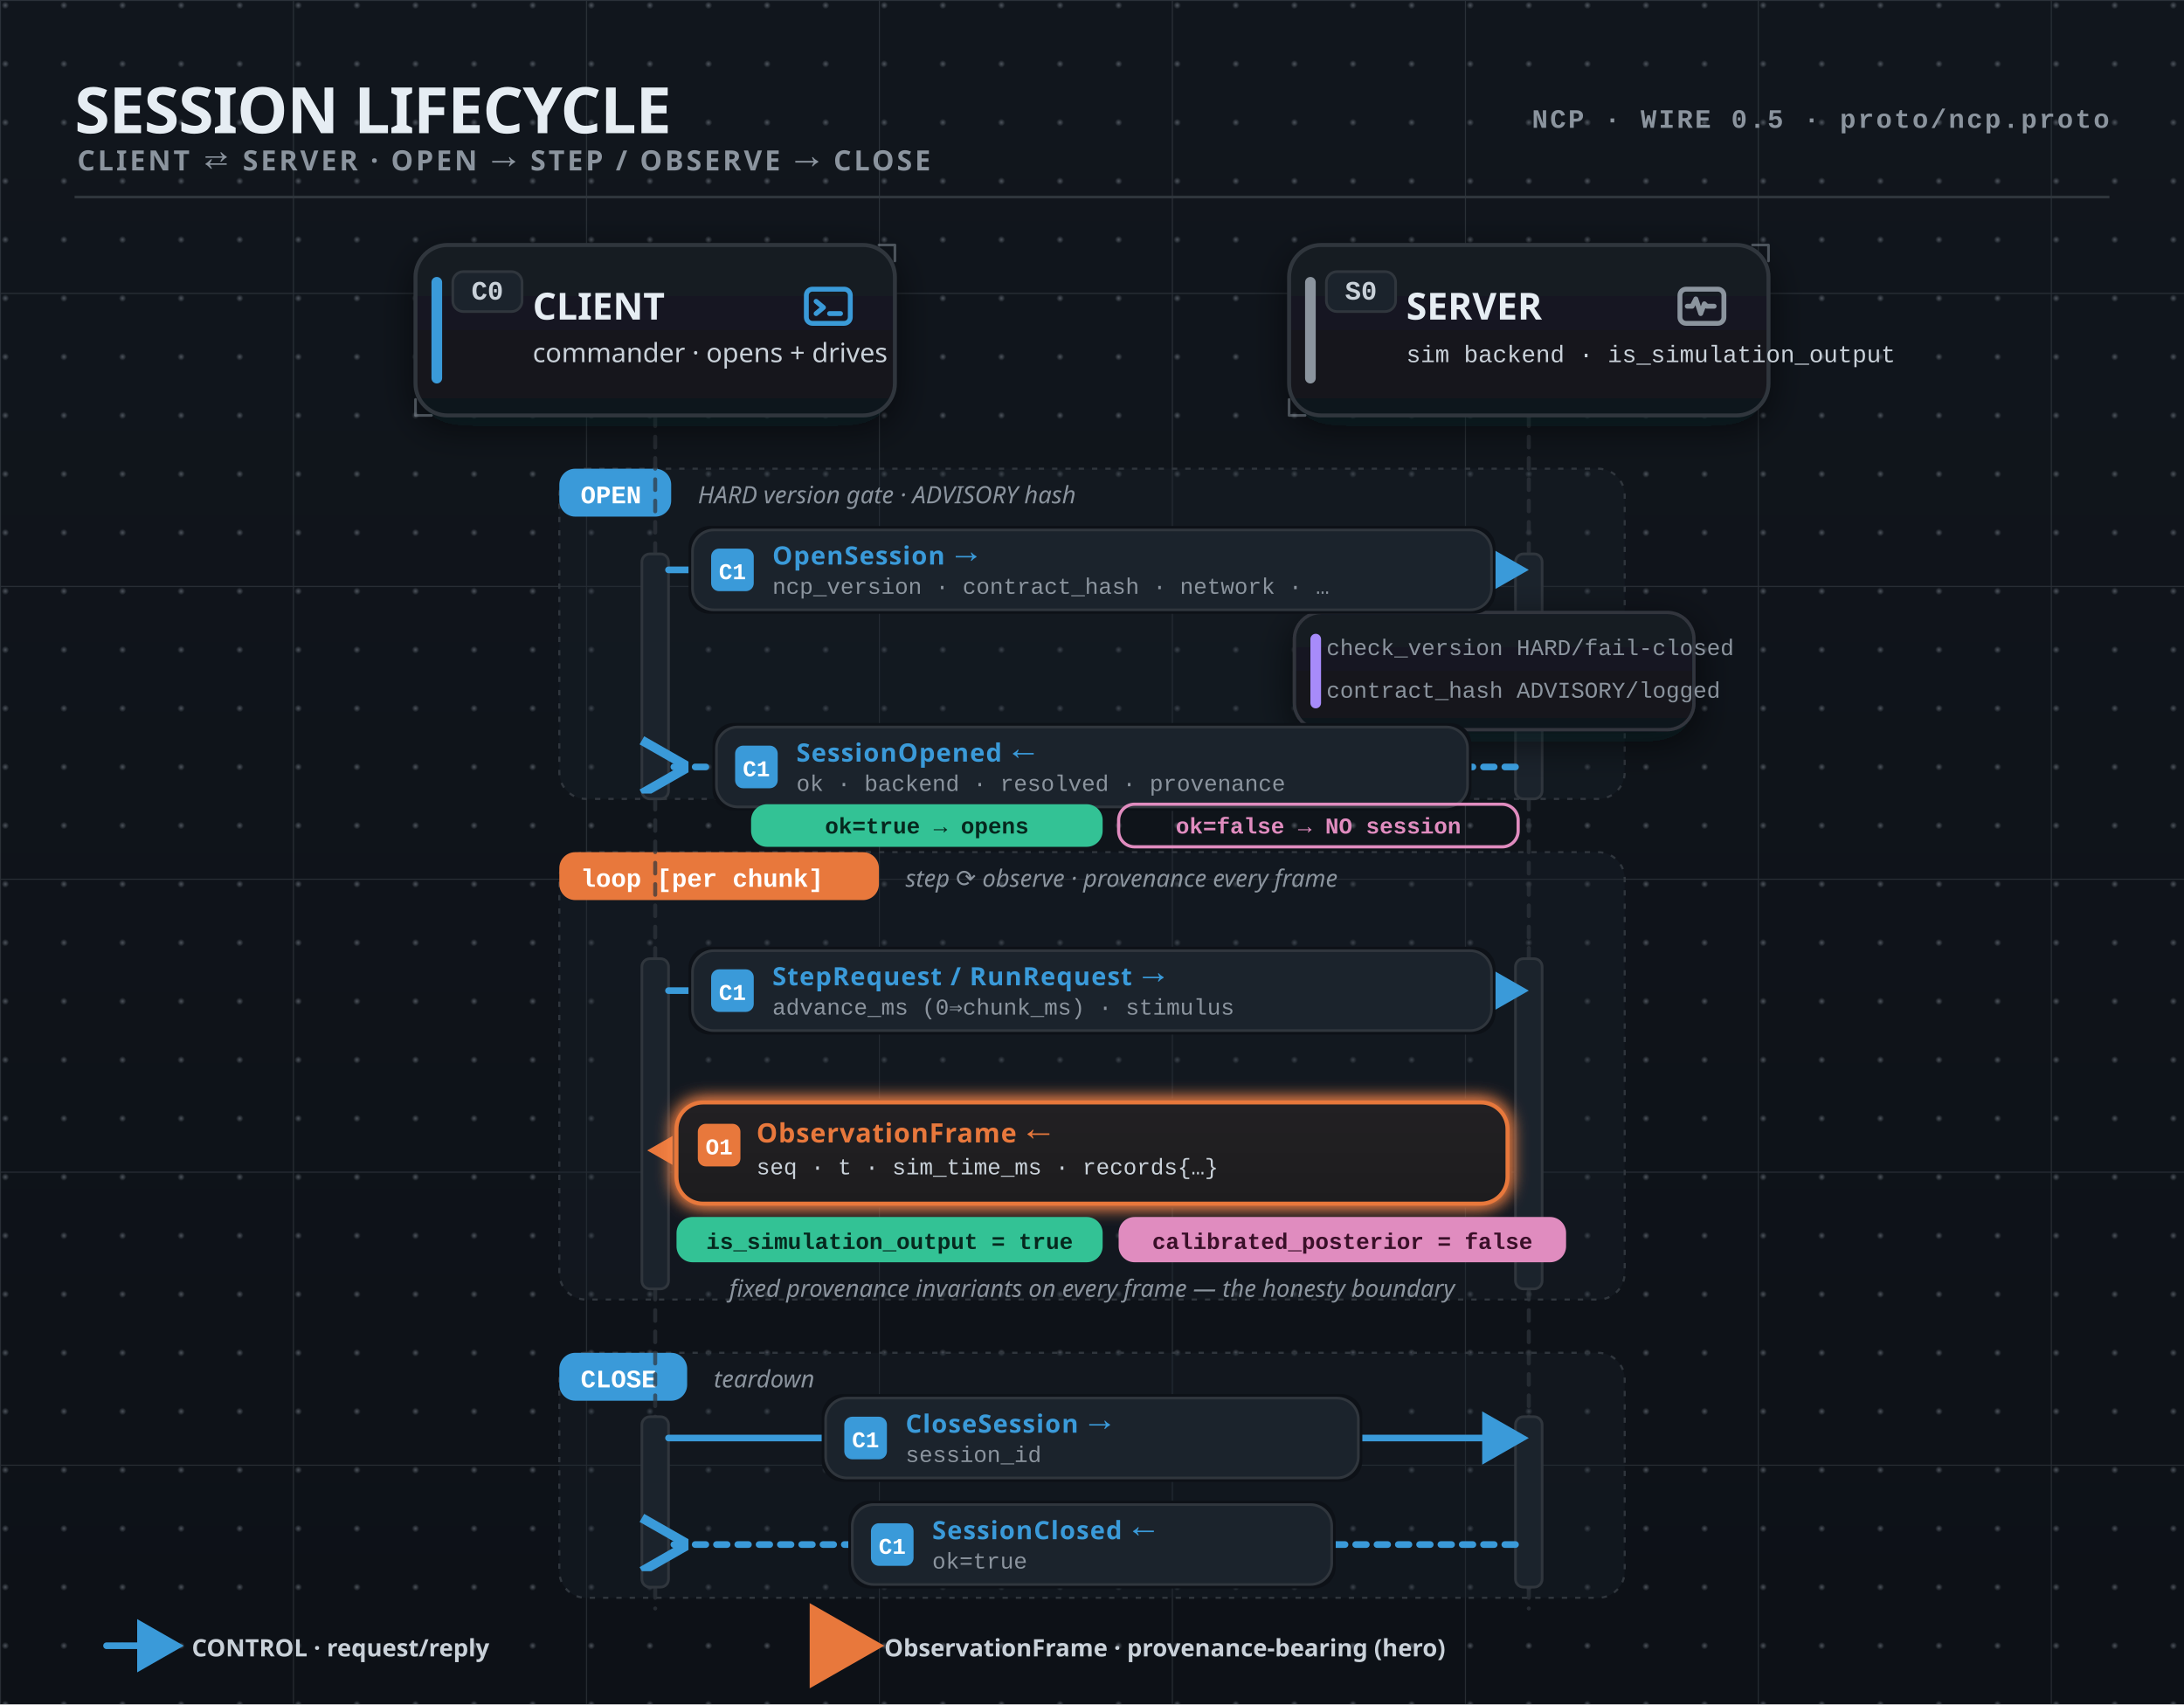
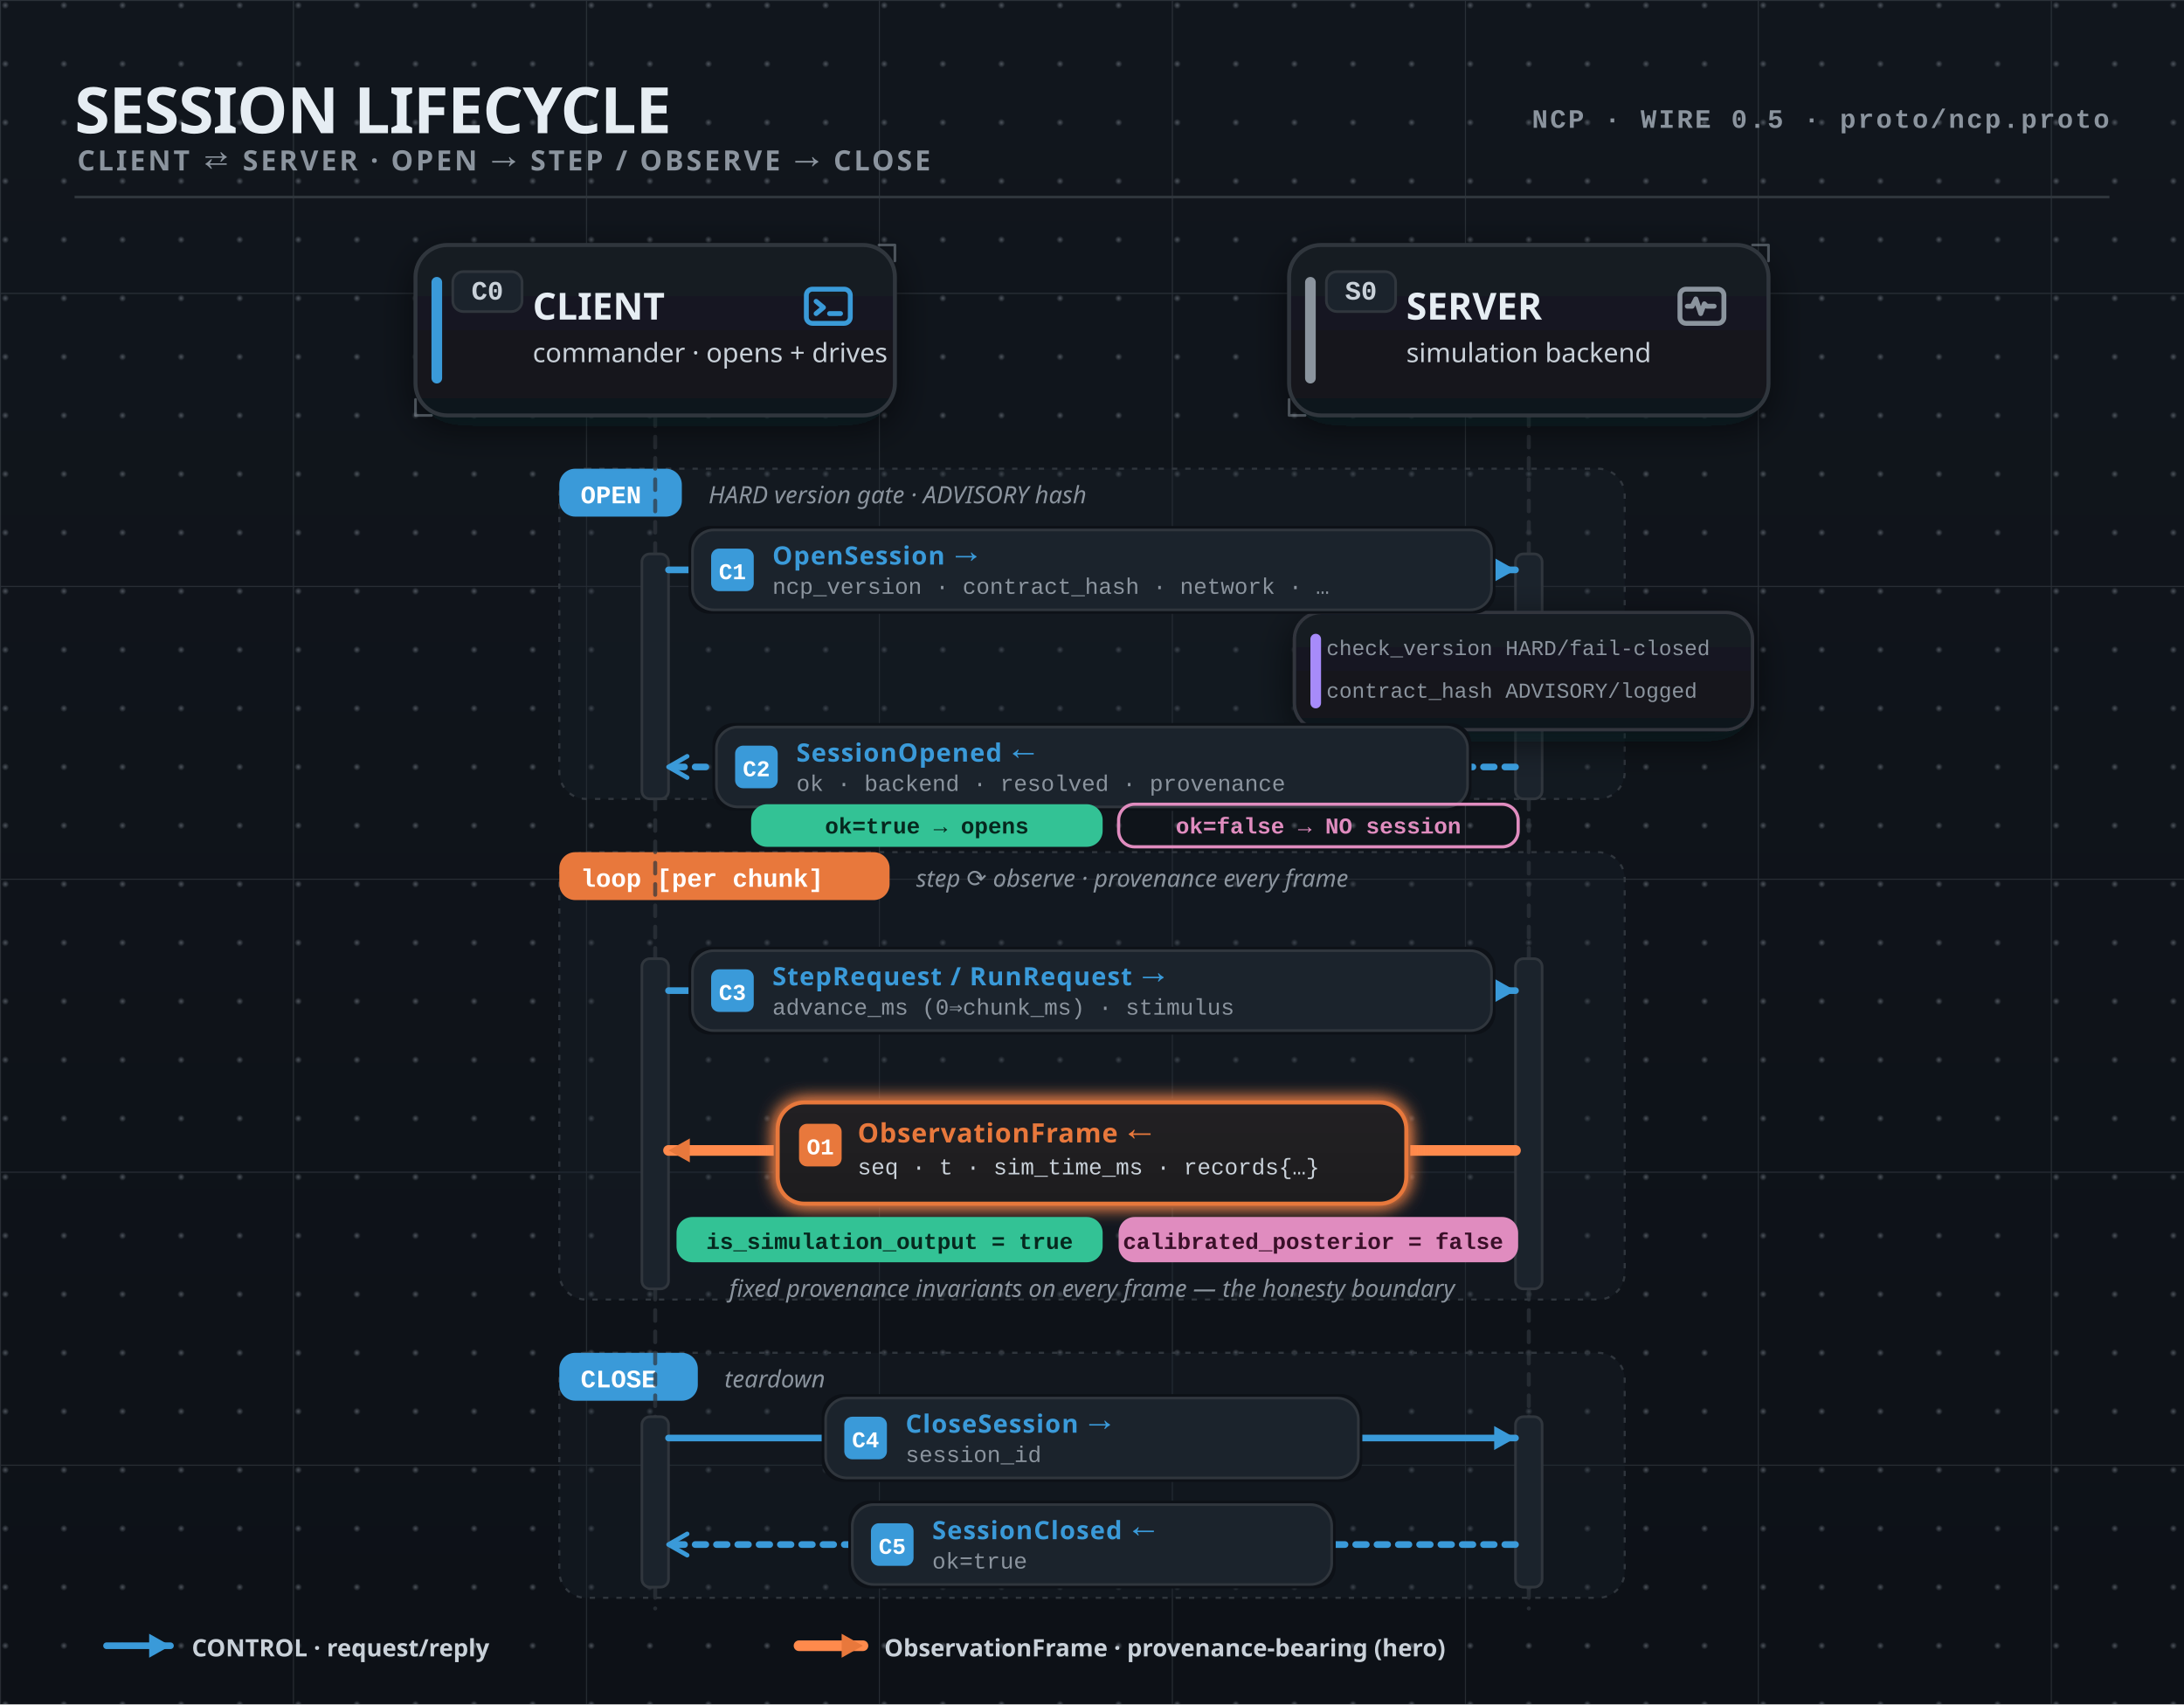
<svg xmlns="http://www.w3.org/2000/svg" width="820" height="640" viewBox="0 0 820 640" font-family="-apple-system, BlinkMacSystemFont, 'Segoe UI', 'Noto Sans', Helvetica, Arial, sans-serif" role="img">
  <defs>
    <linearGradient id="pageBg" x1="0" y1="0" x2="0" y2="1">
      <stop offset="0" stop-color="#11161d" />
      <stop offset="1" stop-color="#0d1117" />
    </linearGradient>
    <linearGradient id="surface" x1="0" y1="0" x2="0" y2="1">
      <stop offset="0" stop-color="#161b22" />
      <stop offset="1" stop-color="#11161d" />
    </linearGradient>
    <linearGradient id="busAction" x1="0" y1="0" x2="1" y2="0">
      <stop offset="0" stop-color="#e8783c" stop-opacity="0.85" />
      <stop offset="0.5" stop-color="#ff8a4c" stop-opacity="1" />
      <stop offset="1" stop-color="#e8783c" stop-opacity="0.85" />
    </linearGradient>
    <linearGradient id="contractHero" x1="0" y1="0" x2="1" y2="1">
      <stop offset="0" stop-color="#a78bfa" />
      <stop offset="1" stop-color="#7c3aed" />
    </linearGradient>
    <radialGradient id="gridDot" cx="0.5" cy="0.5" r="0.5">
      <stop offset="0" stop-color="#8b949e" stop-opacity="0.5" />
      <stop offset="1" stop-color="#8b949e" stop-opacity="0" />
    </radialGradient>
    <pattern id="grid" width="22" height="22" patternUnits="userSpaceOnUse">
      <circle cx="2" cy="2" r="1.4" fill="url(#gridDot)" />
    </pattern>
    <pattern id="gridMajor" width="110" height="110" patternUnits="userSpaceOnUse">
      <path d="M110 0H0V110" fill="none" stroke="#8b949e" stroke-width="0.75" stroke-opacity="0.22" />
    </pattern>
    <filter id="soft" x="-40%" y="-40%" width="180%" height="180%" color-interpolation-filters="sRGB">
      <feDropShadow dx="0" dy="4" stdDeviation="7" flood-color="#05070b" flood-opacity="0.6" />
    </filter>
    <filter id="halo" x="-60%" y="-60%" width="220%" height="220%" color-interpolation-filters="sRGB">
      <feGaussianBlur stdDeviation="3" />
    </filter>
    <filter id="glow" x="-90%" y="-90%" width="280%" height="280%" color-interpolation-filters="sRGB">
      <feGaussianBlur in="SourceGraphic" stdDeviation="3.4" result="b" />
      <feFlood flood-color="#ff8a4c" flood-opacity="0.9" />
      <feComposite in2="b" operator="in" result="g" />
      <feMerge>
        <feMergeNode in="g" />
        <feMergeNode in="g" />
        <feMergeNode in="SourceGraphic" />
      </feMerge>
    </filter>
-     <marker id="arrowAction" markerWidth="9" markerHeight="9" refX="5" refY="4" orient="auto">
-       <path d="M0,0 L7,4 L0,8 Z" fill="#e8783c" />
-     </marker>
-     <marker id="arrowControl" markerWidth="9" markerHeight="9" refX="5" refY="4" orient="auto">
-       <path d="M0,0 L7,4 L0,8 Z" fill="#3a9ad9" />
-     </marker>
-     <marker id="replyControl" markerWidth="9" markerHeight="9" refX="3" refY="4" orient="auto">
-       <path d="M7,0 L0,4 L7,8" fill="none" stroke="#3a9ad9" stroke-width="1.4" stroke-linejoin="round" />
-     </marker>
-     <marker id="arrowPercep" markerWidth="9" markerHeight="9" refX="5" refY="4" orient="auto">
-       <path d="M0,0 L7,4 L0,8 Z" fill="#56b4e9" />
-     </marker>
-     <marker id="tapObserve" markerWidth="10" markerHeight="10" refX="4.5" refY="4.5" orient="auto">
-       <circle cx="4.5" cy="4.5" r="3" fill="none" stroke="#8b949e" stroke-width="1.3" />
-     </marker>
-     <marker id="arrowContract" markerWidth="9" markerHeight="9" refX="5" refY="4" orient="auto">
-       <path d="M0,0 L7,4 L0,8 Z" fill="#a78bfa" />
-     </marker>
-     <marker id="submoduleArrow" markerWidth="10" markerHeight="10" refX="6" refY="4.5" orient="auto">
-       <path d="M2,1 L7,4.5 L2,8" fill="none" stroke="#8b949e" stroke-width="1.4" stroke-linejoin="round" />
-     </marker>
-     <marker id="arrowActive" markerWidth="9" markerHeight="9" refX="5" refY="4" orient="auto">
-       <path d="M0,0 L7,4 L0,8 Z" fill="#33c295" />
-     </marker>
-     <marker id="arrowEstop" markerWidth="9" markerHeight="9" refX="5" refY="4" orient="auto">
-       <path d="M0,0 L7,4 L0,8 Z" fill="#e8783c" />
-     </marker>
-     <marker id="arrowHold" markerWidth="9" markerHeight="9" refX="5" refY="4" orient="auto">
-       <path d="M0,0 L7,4 L0,8 Z" fill="#f0b429" />
-     </marker>
-     <marker id="arrowMut" markerWidth="9" markerHeight="9" refX="5" refY="4" orient="auto">
-       <path d="M0,0 L7,4 L0,8 Z" fill="#8b949e" />
+     <marker id="arrowAction" markerUnits="userSpaceOnUse" markerWidth="12" markerHeight="12" refX="9" refY="5.5" orient="auto">
+       <path d="M1,1 L9,5.5 L1,10 Z" fill="#e8783c" />
+     </marker>
+     <marker id="arrowControl" markerUnits="userSpaceOnUse" markerWidth="12" markerHeight="12" refX="9" refY="5.5" orient="auto">
+       <path d="M1,1 L9,5.5 L1,10 Z" fill="#3a9ad9" />
+     </marker>
+     <marker id="replyControl" markerUnits="userSpaceOnUse" markerWidth="12" markerHeight="12" refX="9" refY="5.5" orient="auto">
+       <path d="M2,1.5 L9,5.5 L2,9.5" fill="none" stroke="#3a9ad9" stroke-width="1.7" stroke-linecap="round" stroke-linejoin="round" />
+     </marker>
+     <marker id="arrowPercep" markerUnits="userSpaceOnUse" markerWidth="12" markerHeight="12" refX="9" refY="5.5" orient="auto">
+       <path d="M1,1 L9,5.5 L1,10 Z" fill="#56b4e9" />
+     </marker>
+     <marker id="tapObserve" markerUnits="userSpaceOnUse" markerWidth="10" markerHeight="10" refX="5" refY="5" orient="auto">
+       <circle cx="5" cy="5" r="3.2" fill="none" stroke="#8b949e" stroke-width="1.5" />
+     </marker>
+     <marker id="arrowContract" markerUnits="userSpaceOnUse" markerWidth="12" markerHeight="12" refX="9" refY="5.5" orient="auto">
+       <path d="M1,1 L9,5.5 L1,10 Z" fill="#a78bfa" />
+     </marker>
+     <marker id="submoduleArrow" markerUnits="userSpaceOnUse" markerWidth="12" markerHeight="12" refX="9" refY="5.5" orient="auto">
+       <path d="M2,1.5 L9,5.5 L2,9.5" fill="none" stroke="#8b949e" stroke-width="1.7" stroke-linecap="round" stroke-linejoin="round" />
+     </marker>
+     <marker id="arrowActive" markerUnits="userSpaceOnUse" markerWidth="12" markerHeight="12" refX="9" refY="5.5" orient="auto">
+       <path d="M1,1 L9,5.5 L1,10 Z" fill="#33c295" />
+     </marker>
+     <marker id="arrowEstop" markerUnits="userSpaceOnUse" markerWidth="12" markerHeight="12" refX="9" refY="5.5" orient="auto">
+       <path d="M1,1 L9,5.5 L1,10 Z" fill="#e8783c" stroke="#ffd9c2" stroke-width="0.6" />
+     </marker>
+     <marker id="arrowHold" markerUnits="userSpaceOnUse" markerWidth="12" markerHeight="12" refX="9" refY="5.5" orient="auto">
+       <path d="M1,1 L9,5.5 L1,10 Z" fill="#f0b429" />
+     </marker>
+     <marker id="arrowMut" markerUnits="userSpaceOnUse" markerWidth="12" markerHeight="12" refX="9" refY="5.5" orient="auto">
+       <path d="M1,1 L9,5.5 L1,10 Z" fill="#8b949e" />
+     </marker>
+     <marker id="arrowConfig" markerUnits="userSpaceOnUse" markerWidth="12" markerHeight="12" refX="9" refY="5.5" orient="auto">
+       <path d="M1,1 L9,5.5 L1,10 Z" fill="#e08cbf" />
    </marker>
    <filter id="glowContract" x="-90%" y="-90%" width="280%" height="280%" color-interpolation-filters="sRGB">
      <feGaussianBlur in="SourceGraphic" stdDeviation="3.4" result="b" />
      <feFlood flood-color="#a78bfa" flood-opacity="0.9" />
      <feComposite in2="b" operator="in" result="g" />
      <feMerge>
        <feMergeNode in="g" />
        <feMergeNode in="g" />
        <feMergeNode in="SourceGraphic" />
      </feMerge>
    </filter>
    <filter id="glowActive" x="-90%" y="-90%" width="280%" height="280%" color-interpolation-filters="sRGB">
      <feGaussianBlur in="SourceGraphic" stdDeviation="3.4" result="b" />
      <feFlood flood-color="#33c295" flood-opacity="0.9" />
      <feComposite in2="b" operator="in" result="g" />
      <feMerge>
        <feMergeNode in="g" />
        <feMergeNode in="g" />
        <feMergeNode in="SourceGraphic" />
      </feMerge>
    </filter>
  </defs>
  <rect x="0" y="0" width="820" height="640" rx="0" fill="url(#pageBg)" />
  <rect x="0" y="0" width="820" height="640" rx="0" fill="url(#gridMajor)" />
  <rect x="0" y="0" width="820" height="640" rx="0" fill="url(#grid)" />
  <text x="28" y="50" font-family="-apple-system, BlinkMacSystemFont, 'Segoe UI', 'Noto Sans', Helvetica, Arial, sans-serif" font-size="24" font-weight="800" font-style="normal" fill="#e6edf3" text-anchor="start" letter-spacing="-0.3" text-rendering="geometricPrecision">SESSION LIFECYCLE</text>
  <text x="29" y="64" font-family="-apple-system, BlinkMacSystemFont, 'Segoe UI', 'Noto Sans', Helvetica, Arial, sans-serif" font-size="10.5" font-weight="600" font-style="normal" fill="#8b949e" text-anchor="start" letter-spacing="1.0" text-rendering="geometricPrecision">CLIENT ⇄ SERVER  ·  OPEN → STEP / OBSERVE → CLOSE</text>
  <line x1="28" y1="74" x2="792" y2="74" stroke="#30363d" stroke-width="1" stroke-linecap="butt" />
  <text x="792" y="48" font-family="ui-monospace, SFMono-Regular, 'SF Mono', Menlo, Consolas, 'Liberation Mono', monospace" font-size="10" font-weight="600" font-style="normal" fill="#8b949e" text-anchor="end" letter-spacing="0.8" text-rendering="geometricPrecision">NCP · WIRE 0.5 · proto/ncp.proto</text>
  <rect x="210" y="176" width="400" height="124" rx="10" fill="#1b232c" stroke="#30363d" stroke-width="0.8" stroke-dasharray="2 3" fill-opacity="0.32" />
-   <rect x="210" y="176" width="42.0" height="18" rx="6" fill="#3a9ad9" />
+   <rect x="210" y="176" width="46.0" height="18" rx="6" fill="#3a9ad9" />
  <text x="218" y="189" font-family="ui-monospace, SFMono-Regular, 'SF Mono', Menlo, Consolas, 'Liberation Mono', monospace" font-size="9.5" font-weight="700" font-style="normal" fill="#ffffff" text-anchor="start" text-rendering="geometricPrecision">OPEN</text>
-   <text x="262.0" y="189" font-family="-apple-system, BlinkMacSystemFont, 'Segoe UI', 'Noto Sans', Helvetica, Arial, sans-serif" font-size="9" font-weight="500" font-style="italic" fill="#8b949e" text-anchor="start" text-rendering="geometricPrecision">HARD version gate · ADVISORY hash</text>
+   <text x="266.0" y="189" font-family="-apple-system, BlinkMacSystemFont, 'Segoe UI', 'Noto Sans', Helvetica, Arial, sans-serif" font-size="9" font-weight="500" font-style="italic" fill="#8b949e" text-anchor="start" text-rendering="geometricPrecision">HARD version gate · ADVISORY hash</text>
  <rect x="210" y="320" width="400" height="168" rx="10" fill="#1b232c" stroke="#30363d" stroke-width="0.8" stroke-dasharray="2 3" fill-opacity="0.32" />
-   <rect x="210" y="320" width="120.0" height="18" rx="6" fill="#e8783c" />
+   <rect x="210" y="320" width="124.0" height="18" rx="6" fill="#e8783c" />
  <text x="218" y="333" font-family="ui-monospace, SFMono-Regular, 'SF Mono', Menlo, Consolas, 'Liberation Mono', monospace" font-size="9.5" font-weight="700" font-style="normal" fill="#ffffff" text-anchor="start" text-rendering="geometricPrecision">loop  [per chunk]</text>
-   <text x="340.0" y="333" font-family="-apple-system, BlinkMacSystemFont, 'Segoe UI', 'Noto Sans', Helvetica, Arial, sans-serif" font-size="9" font-weight="500" font-style="italic" fill="#8b949e" text-anchor="start" text-rendering="geometricPrecision">step ⟳ observe · provenance every frame</text>
+   <text x="344.0" y="333" font-family="-apple-system, BlinkMacSystemFont, 'Segoe UI', 'Noto Sans', Helvetica, Arial, sans-serif" font-size="9" font-weight="500" font-style="italic" fill="#8b949e" text-anchor="start" text-rendering="geometricPrecision">step ⟳ observe · provenance every frame</text>
  <rect x="210" y="508" width="400" height="92" rx="10" fill="#1b232c" stroke="#30363d" stroke-width="0.8" stroke-dasharray="2 3" fill-opacity="0.32" />
-   <rect x="210" y="508" width="48.0" height="18" rx="6" fill="#3a9ad9" />
+   <rect x="210" y="508" width="52.0" height="18" rx="6" fill="#3a9ad9" />
  <text x="218" y="521" font-family="ui-monospace, SFMono-Regular, 'SF Mono', Menlo, Consolas, 'Liberation Mono', monospace" font-size="9.5" font-weight="700" font-style="normal" fill="#ffffff" text-anchor="start" text-rendering="geometricPrecision">CLOSE</text>
-   <text x="268.0" y="521" font-family="-apple-system, BlinkMacSystemFont, 'Segoe UI', 'Noto Sans', Helvetica, Arial, sans-serif" font-size="9" font-weight="500" font-style="italic" fill="#8b949e" text-anchor="start" text-rendering="geometricPrecision">teardown</text>
+   <text x="272.0" y="521" font-family="-apple-system, BlinkMacSystemFont, 'Segoe UI', 'Noto Sans', Helvetica, Arial, sans-serif" font-size="9" font-weight="500" font-style="italic" fill="#8b949e" text-anchor="start" text-rendering="geometricPrecision">teardown</text>
  <line x1="246" y1="156" x2="246" y2="604" stroke="#30363d" stroke-width="1.5" stroke-linecap="round" stroke-dasharray="4 4" stroke-opacity="0.7" />
  <line x1="574" y1="156" x2="574" y2="604" stroke="#30363d" stroke-width="1.5" stroke-linecap="round" stroke-dasharray="4 4" stroke-opacity="0.7" />
  <rect x="241" y="208" width="10" height="92" rx="3" fill="#1b232c" stroke="#30363d" stroke-width="1" />
  <rect x="569" y="208" width="10" height="92" rx="3" fill="#1b232c" stroke="#30363d" stroke-width="1" />
  <rect x="241" y="360" width="10" height="124" rx="3" fill="#1b232c" stroke="#30363d" stroke-width="1" />
  <rect x="569" y="360" width="10" height="124" rx="3" fill="#1b232c" stroke="#30363d" stroke-width="1" />
  <rect x="241" y="532" width="10" height="64" rx="3" fill="#1b232c" stroke="#30363d" stroke-width="1" />
  <rect x="569" y="532" width="10" height="64" rx="3" fill="#1b232c" stroke="#30363d" stroke-width="1" />
  <rect x="156" y="92" width="180" height="64" rx="12" fill="url(#surface)" filter="url(#soft)" />
  <rect x="156" y="92" width="180" height="64" rx="12" fill="none" stroke="#30363d" stroke-width="1.5" />
  <rect x="162" y="104" width="4" height="40" rx="2" fill="#3a9ad9" />
  <path d="M330,92 L336,92 L336,98" fill="none" stroke="#8b949e" stroke-width="1" stroke-linecap="round" stroke-linejoin="round" stroke-opacity="0.5" />
  <path d="M156,150 L156,156 L162,156" fill="none" stroke="#8b949e" stroke-width="1" stroke-linecap="round" stroke-linejoin="round" stroke-opacity="0.5" />
  <rect x="170" y="102" width="26" height="15" rx="4" fill="#1b232c" stroke="#30363d" stroke-width="1" />
  <text x="183" y="112.5" font-family="ui-monospace, SFMono-Regular, 'SF Mono', Menlo, Consolas, 'Liberation Mono', monospace" font-size="10" font-weight="700" font-style="normal" fill="#c9d1d9" text-anchor="middle" text-rendering="geometricPrecision">C0</text>
  <g transform="translate(300,104) scale(0.9167)" fill="none" stroke="#3a9ad9" stroke-width="2" stroke-linecap="round" stroke-linejoin="round">
    <rect x="3" y="5" width="18" height="14" rx="2.5" />
    <path d="M7 10l3 2.5-3 2.5" />
    <path d="M12.5 15h4.5" />
  </g>
  <text x="200" y="120" font-family="-apple-system, BlinkMacSystemFont, 'Segoe UI', 'Noto Sans', Helvetica, Arial, sans-serif" font-size="14" font-weight="700" font-style="normal" fill="#e6edf3" text-anchor="start" text-rendering="geometricPrecision">CLIENT</text>
  <text x="200" y="136" font-family="-apple-system, BlinkMacSystemFont, 'Segoe UI', 'Noto Sans', Helvetica, Arial, sans-serif" font-size="10" font-weight="500" font-style="normal" fill="#c9d1d9" text-anchor="start" text-rendering="geometricPrecision">commander · opens + drives</text>
  <rect x="484" y="92" width="180" height="64" rx="12" fill="url(#surface)" filter="url(#soft)" />
  <rect x="484" y="92" width="180" height="64" rx="12" fill="none" stroke="#30363d" stroke-width="1.5" />
  <rect x="490" y="104" width="4" height="40" rx="2" fill="#8b949e" />
  <path d="M658,92 L664,92 L664,98" fill="none" stroke="#8b949e" stroke-width="1" stroke-linecap="round" stroke-linejoin="round" stroke-opacity="0.5" />
  <path d="M484,150 L484,156 L490,156" fill="none" stroke="#8b949e" stroke-width="1" stroke-linecap="round" stroke-linejoin="round" stroke-opacity="0.5" />
  <rect x="498" y="102" width="26" height="15" rx="4" fill="#1b232c" stroke="#30363d" stroke-width="1" />
  <text x="511" y="112.5" font-family="ui-monospace, SFMono-Regular, 'SF Mono', Menlo, Consolas, 'Liberation Mono', monospace" font-size="10" font-weight="700" font-style="normal" fill="#c9d1d9" text-anchor="middle" text-rendering="geometricPrecision">S0</text>
  <g transform="translate(628,104) scale(0.9167)" fill="none" stroke="#8b949e" stroke-width="2" stroke-linecap="round" stroke-linejoin="round">
    <rect x="3" y="5" width="18" height="14" rx="2.5" />
    <path d="M6 12h2l1.5-3 2 6 1.5-4 1 1h3" />
  </g>
  <text x="528" y="120" font-family="-apple-system, BlinkMacSystemFont, 'Segoe UI', 'Noto Sans', Helvetica, Arial, sans-serif" font-size="14" font-weight="700" font-style="normal" fill="#e6edf3" text-anchor="start" text-rendering="geometricPrecision">SERVER</text>
-   <text x="528" y="136" font-family="ui-monospace, SFMono-Regular, 'SF Mono', Menlo, Consolas, 'Liberation Mono', monospace" font-size="9" font-weight="500" font-style="normal" fill="#c9d1d9" text-anchor="start" text-rendering="geometricPrecision">sim backend · is_simulation_output</text>
-   <rect x="486" y="230" width="150" height="44" rx="10" fill="url(#surface)" stroke="#30363d" stroke-width="1.25" filter="url(#soft)" />
+   <text x="528" y="136" font-family="-apple-system, BlinkMacSystemFont, 'Segoe UI', 'Noto Sans', Helvetica, Arial, sans-serif" font-size="10" font-weight="500" font-style="normal" fill="#c9d1d9" text-anchor="start" text-rendering="geometricPrecision">simulation backend</text>
+   <rect x="486" y="230" width="172" height="44" rx="10" fill="url(#surface)" stroke="#30363d" stroke-width="1.25" filter="url(#soft)" />
  <rect x="492" y="238" width="4" height="28" rx="2" fill="#a78bfa" />
-   <text x="498" y="246" font-family="ui-monospace, SFMono-Regular, 'SF Mono', Menlo, Consolas, 'Liberation Mono', monospace" font-size="8.5" font-weight="500" font-style="normal" fill="#8b949e" text-anchor="start" text-rendering="geometricPrecision">check_version  HARD/fail-closed</text>
-   <text x="498" y="262" font-family="ui-monospace, SFMono-Regular, 'SF Mono', Menlo, Consolas, 'Liberation Mono', monospace" font-size="8.5" font-weight="500" font-style="normal" fill="#8b949e" text-anchor="start" text-rendering="geometricPrecision">contract_hash  ADVISORY/logged</text>
+   <text x="498" y="246" font-family="ui-monospace, SFMono-Regular, 'SF Mono', Menlo, Consolas, 'Liberation Mono', monospace" font-size="8" font-weight="500" font-style="normal" fill="#8b949e" text-anchor="start" text-rendering="geometricPrecision">check_version  HARD/fail-closed</text>
+   <text x="498" y="262" font-family="ui-monospace, SFMono-Regular, 'SF Mono', Menlo, Consolas, 'Liberation Mono', monospace" font-size="8" font-weight="500" font-style="normal" fill="#8b949e" text-anchor="start" text-rendering="geometricPrecision">contract_hash  ADVISORY/logged</text>
  <line x1="251" y1="214" x2="569" y2="214" stroke="#3a9ad9" stroke-width="2.5" stroke-linecap="round" marker-end="url(#arrowControl)" />
  <rect x="258.5" y="197.5" width="303" height="33" rx="8" fill="#0d1117" />
  <rect x="260.0" y="199" width="300" height="30" rx="8" fill="#1b232c" stroke="#30363d" stroke-width="1" />
  <rect x="267.0" y="206" width="16" height="16" rx="3" fill="#3a9ad9" />
  <text x="275.0" y="217.5" font-family="ui-monospace, SFMono-Regular, 'SF Mono', Menlo, Consolas, 'Liberation Mono', monospace" font-size="8.5" font-weight="700" font-style="normal" fill="#ffffff" text-anchor="middle" text-rendering="geometricPrecision">C1</text>
  <text x="290.0" y="212" font-family="-apple-system, BlinkMacSystemFont, 'Segoe UI', 'Noto Sans', Helvetica, Arial, sans-serif" font-size="9.5" font-weight="700" font-style="normal" fill="#3a9ad9" text-anchor="start" letter-spacing="0.4" text-rendering="geometricPrecision">OpenSession  →</text>
  <text x="290.0" y="223" font-family="ui-monospace, SFMono-Regular, 'SF Mono', Menlo, Consolas, 'Liberation Mono', monospace" font-size="8.5" font-weight="500" font-style="normal" fill="#8b949e" text-anchor="start" text-rendering="geometricPrecision">ncp_version · contract_hash · network · …</text>
  <line x1="569" y1="288" x2="251" y2="288" stroke="#3a9ad9" stroke-width="2.5" stroke-linecap="round" stroke-dasharray="4 4" marker-end="url(#replyControl)" />
  <rect x="267.5" y="271.5" width="285" height="33" rx="8" fill="#0d1117" />
  <rect x="269.0" y="273" width="282" height="30" rx="8" fill="#1b232c" stroke="#30363d" stroke-width="1" />
  <rect x="276.0" y="280" width="16" height="16" rx="3" fill="#3a9ad9" />
-   <text x="284.0" y="291.5" font-family="ui-monospace, SFMono-Regular, 'SF Mono', Menlo, Consolas, 'Liberation Mono', monospace" font-size="8.5" font-weight="700" font-style="normal" fill="#ffffff" text-anchor="middle" text-rendering="geometricPrecision">C1</text>
+   <text x="284.0" y="291.5" font-family="ui-monospace, SFMono-Regular, 'SF Mono', Menlo, Consolas, 'Liberation Mono', monospace" font-size="8.5" font-weight="700" font-style="normal" fill="#ffffff" text-anchor="middle" text-rendering="geometricPrecision">C2</text>
  <text x="299.0" y="286" font-family="-apple-system, BlinkMacSystemFont, 'Segoe UI', 'Noto Sans', Helvetica, Arial, sans-serif" font-size="9.5" font-weight="700" font-style="normal" fill="#3a9ad9" text-anchor="start" letter-spacing="0.4" text-rendering="geometricPrecision">SessionOpened  ←</text>
  <text x="299.0" y="297" font-family="ui-monospace, SFMono-Regular, 'SF Mono', Menlo, Consolas, 'Liberation Mono', monospace" font-size="8.5" font-weight="500" font-style="normal" fill="#8b949e" text-anchor="start" text-rendering="geometricPrecision">ok · backend · resolved · provenance</text>
  <rect x="282" y="302" width="132" height="16" rx="6" fill="#33c295" />
  <text x="348" y="313" font-family="ui-monospace, SFMono-Regular, 'SF Mono', Menlo, Consolas, 'Liberation Mono', monospace" font-size="8.5" font-weight="700" font-style="normal" fill="#06281e" text-anchor="middle" text-rendering="geometricPrecision">ok=true → opens</text>
  <rect x="420" y="302" width="150" height="16" rx="6" fill="none" stroke="#e08cbf" stroke-width="1.2" />
  <text x="495" y="313" font-family="ui-monospace, SFMono-Regular, 'SF Mono', Menlo, Consolas, 'Liberation Mono', monospace" font-size="8.5" font-weight="700" font-style="normal" fill="#e08cbf" text-anchor="middle" text-rendering="geometricPrecision">ok=false → NO session</text>
  <line x1="251" y1="372" x2="569" y2="372" stroke="#3a9ad9" stroke-width="2.5" stroke-linecap="round" marker-end="url(#arrowControl)" />
  <rect x="258.5" y="355.5" width="303" height="33" rx="8" fill="#0d1117" />
  <rect x="260.0" y="357" width="300" height="30" rx="8" fill="#1b232c" stroke="#30363d" stroke-width="1" />
  <rect x="267.0" y="364" width="16" height="16" rx="3" fill="#3a9ad9" />
-   <text x="275.0" y="375.5" font-family="ui-monospace, SFMono-Regular, 'SF Mono', Menlo, Consolas, 'Liberation Mono', monospace" font-size="8.5" font-weight="700" font-style="normal" fill="#ffffff" text-anchor="middle" text-rendering="geometricPrecision">C1</text>
+   <text x="275.0" y="375.5" font-family="ui-monospace, SFMono-Regular, 'SF Mono', Menlo, Consolas, 'Liberation Mono', monospace" font-size="8.5" font-weight="700" font-style="normal" fill="#ffffff" text-anchor="middle" text-rendering="geometricPrecision">C3</text>
  <text x="290.0" y="370" font-family="-apple-system, BlinkMacSystemFont, 'Segoe UI', 'Noto Sans', Helvetica, Arial, sans-serif" font-size="9.5" font-weight="700" font-style="normal" fill="#3a9ad9" text-anchor="start" letter-spacing="0.4" text-rendering="geometricPrecision">StepRequest / RunRequest  →</text>
  <text x="290.0" y="381" font-family="ui-monospace, SFMono-Regular, 'SF Mono', Menlo, Consolas, 'Liberation Mono', monospace" font-size="8.5" font-weight="500" font-style="normal" fill="#8b949e" text-anchor="start" text-rendering="geometricPrecision">advance_ms (0⇒chunk_ms) · stimulus</text>
  <line x1="569" y1="432" x2="251" y2="432" stroke="#e8783c" stroke-width="9" stroke-linecap="round" stroke-opacity="0.4" filter="url(#halo)" />
-   <line x1="569" y1="432" x2="251" y2="432" stroke="url(#busAction)" stroke-width="4" stroke-linecap="round" marker-end="url(#arrowAction)" />
+   <line x1="569" y1="432" x2="251" y2="432" stroke="#ff8a4c" stroke-width="4" stroke-linecap="round" marker-end="url(#arrowAction)" />
  <line x1="320" y1="427" x2="320" y2="437" stroke="#e8783c" stroke-width="1" stroke-linecap="round" stroke-opacity="0.7" />
  <line x1="410" y1="427" x2="410" y2="437" stroke="#e8783c" stroke-width="1" stroke-linecap="round" stroke-opacity="0.7" />
  <line x1="500" y1="427" x2="500" y2="437" stroke="#e8783c" stroke-width="1" stroke-linecap="round" stroke-opacity="0.7" />
-   <rect x="252.5" y="412.5" width="315" height="41" rx="10" fill="#0d1117" />
-   <rect x="254.0" y="414" width="312" height="38" rx="10" fill="url(#surface)" stroke="#e8783c" stroke-width="1.5" filter="url(#glow)" />
-   <rect x="254.0" y="414" width="312" height="38" rx="10" fill="#e8783c" fill-opacity="0.06" />
-   <rect x="262.0" y="422" width="16" height="16" rx="3" fill="#e8783c" />
-   <text x="270.0" y="433.5" font-family="ui-monospace, SFMono-Regular, 'SF Mono', Menlo, Consolas, 'Liberation Mono', monospace" font-size="8.5" font-weight="700" font-style="normal" fill="#ffffff" text-anchor="middle" text-rendering="geometricPrecision">O1</text>
-   <text x="284.0" y="429" font-family="-apple-system, BlinkMacSystemFont, 'Segoe UI', 'Noto Sans', Helvetica, Arial, sans-serif" font-size="10" font-weight="700" font-style="normal" fill="#e8783c" text-anchor="start" letter-spacing="0.3" text-rendering="geometricPrecision">ObservationFrame  ←</text>
-   <text x="284.0" y="441" font-family="ui-monospace, SFMono-Regular, 'SF Mono', Menlo, Consolas, 'Liberation Mono', monospace" font-size="8.5" font-weight="500" font-style="normal" fill="#c9d1d9" text-anchor="start" text-rendering="geometricPrecision">seq · t · sim_time_ms · records{…}</text>
+   <rect x="290.5" y="412.5" width="239" height="41" rx="10" fill="#0d1117" />
+   <rect x="292.0" y="414" width="236" height="38" rx="10" fill="url(#surface)" stroke="#e8783c" stroke-width="1.5" filter="url(#glow)" />
+   <rect x="292.0" y="414" width="236" height="38" rx="10" fill="#e8783c" fill-opacity="0.06" />
+   <rect x="300.0" y="422" width="16" height="16" rx="3" fill="#e8783c" />
+   <text x="308.0" y="433.5" font-family="ui-monospace, SFMono-Regular, 'SF Mono', Menlo, Consolas, 'Liberation Mono', monospace" font-size="8.5" font-weight="700" font-style="normal" fill="#ffffff" text-anchor="middle" text-rendering="geometricPrecision">O1</text>
+   <text x="322.0" y="429" font-family="-apple-system, BlinkMacSystemFont, 'Segoe UI', 'Noto Sans', Helvetica, Arial, sans-serif" font-size="10" font-weight="700" font-style="normal" fill="#e8783c" text-anchor="start" letter-spacing="0.3" text-rendering="geometricPrecision">ObservationFrame  ←</text>
+   <text x="322.0" y="441" font-family="ui-monospace, SFMono-Regular, 'SF Mono', Menlo, Consolas, 'Liberation Mono', monospace" font-size="8.5" font-weight="500" font-style="normal" fill="#c9d1d9" text-anchor="start" text-rendering="geometricPrecision">seq · t · sim_time_ms · records{…}</text>
  <rect x="254" y="457" width="160" height="17" rx="6" fill="#33c295" />
  <text x="334" y="469" font-family="ui-monospace, SFMono-Regular, 'SF Mono', Menlo, Consolas, 'Liberation Mono', monospace" font-size="8.5" font-weight="700" font-style="normal" fill="#06281e" text-anchor="middle" text-rendering="geometricPrecision">is_simulation_output = true</text>
-   <rect x="420" y="457" width="168" height="17" rx="6" fill="#e08cbf" />
-   <text x="504" y="469" font-family="ui-monospace, SFMono-Regular, 'SF Mono', Menlo, Consolas, 'Liberation Mono', monospace" font-size="8.5" font-weight="700" font-style="normal" fill="#3a1029" text-anchor="middle" text-rendering="geometricPrecision">calibrated_posterior = false</text>
+   <rect x="420" y="457" width="150" height="17" rx="6" fill="#e08cbf" />
+   <text x="493" y="469" font-family="ui-monospace, SFMono-Regular, 'SF Mono', Menlo, Consolas, 'Liberation Mono', monospace" font-size="8.5" font-weight="700" font-style="normal" fill="#3a1029" text-anchor="middle" text-rendering="geometricPrecision">calibrated_posterior = false</text>
  <text x="410" y="487" font-family="-apple-system, BlinkMacSystemFont, 'Segoe UI', 'Noto Sans', Helvetica, Arial, sans-serif" font-size="9" font-weight="500" font-style="italic" fill="#8b949e" text-anchor="middle" text-rendering="geometricPrecision">fixed provenance invariants on every frame — the honesty boundary</text>
  <line x1="251" y1="540" x2="569" y2="540" stroke="#3a9ad9" stroke-width="2.5" stroke-linecap="round" marker-end="url(#arrowControl)" />
  <rect x="308.5" y="523.5" width="203" height="33" rx="8" fill="#0d1117" />
  <rect x="310.0" y="525" width="200" height="30" rx="8" fill="#1b232c" stroke="#30363d" stroke-width="1" />
  <rect x="317.0" y="532" width="16" height="16" rx="3" fill="#3a9ad9" />
-   <text x="325.0" y="543.5" font-family="ui-monospace, SFMono-Regular, 'SF Mono', Menlo, Consolas, 'Liberation Mono', monospace" font-size="8.5" font-weight="700" font-style="normal" fill="#ffffff" text-anchor="middle" text-rendering="geometricPrecision">C1</text>
+   <text x="325.0" y="543.5" font-family="ui-monospace, SFMono-Regular, 'SF Mono', Menlo, Consolas, 'Liberation Mono', monospace" font-size="8.5" font-weight="700" font-style="normal" fill="#ffffff" text-anchor="middle" text-rendering="geometricPrecision">C4</text>
  <text x="340.0" y="538" font-family="-apple-system, BlinkMacSystemFont, 'Segoe UI', 'Noto Sans', Helvetica, Arial, sans-serif" font-size="9.5" font-weight="700" font-style="normal" fill="#3a9ad9" text-anchor="start" letter-spacing="0.4" text-rendering="geometricPrecision">CloseSession  →</text>
  <text x="340.0" y="549" font-family="ui-monospace, SFMono-Regular, 'SF Mono', Menlo, Consolas, 'Liberation Mono', monospace" font-size="8.5" font-weight="500" font-style="normal" fill="#8b949e" text-anchor="start" text-rendering="geometricPrecision">session_id</text>
  <line x1="569" y1="580" x2="251" y2="580" stroke="#3a9ad9" stroke-width="2.5" stroke-linecap="round" stroke-dasharray="4 4" marker-end="url(#replyControl)" />
  <rect x="318.5" y="563.5" width="183" height="33" rx="8" fill="#0d1117" />
  <rect x="320.0" y="565" width="180" height="30" rx="8" fill="#1b232c" stroke="#30363d" stroke-width="1" />
  <rect x="327.0" y="572" width="16" height="16" rx="3" fill="#3a9ad9" />
-   <text x="335.0" y="583.5" font-family="ui-monospace, SFMono-Regular, 'SF Mono', Menlo, Consolas, 'Liberation Mono', monospace" font-size="8.5" font-weight="700" font-style="normal" fill="#ffffff" text-anchor="middle" text-rendering="geometricPrecision">C1</text>
+   <text x="335.0" y="583.5" font-family="ui-monospace, SFMono-Regular, 'SF Mono', Menlo, Consolas, 'Liberation Mono', monospace" font-size="8.5" font-weight="700" font-style="normal" fill="#ffffff" text-anchor="middle" text-rendering="geometricPrecision">C5</text>
  <text x="350.0" y="578" font-family="-apple-system, BlinkMacSystemFont, 'Segoe UI', 'Noto Sans', Helvetica, Arial, sans-serif" font-size="9.5" font-weight="700" font-style="normal" fill="#3a9ad9" text-anchor="start" letter-spacing="0.4" text-rendering="geometricPrecision">SessionClosed  ←</text>
  <text x="350.0" y="589" font-family="ui-monospace, SFMono-Regular, 'SF Mono', Menlo, Consolas, 'Liberation Mono', monospace" font-size="8.5" font-weight="500" font-style="normal" fill="#8b949e" text-anchor="start" text-rendering="geometricPrecision">ok=true</text>
  <line x1="40" y1="618" x2="64" y2="618" stroke="#3a9ad9" stroke-width="2.5" stroke-linecap="round" marker-end="url(#arrowControl)" />
  <text x="72" y="622" font-family="-apple-system, BlinkMacSystemFont, 'Segoe UI', 'Noto Sans', Helvetica, Arial, sans-serif" font-size="9" font-weight="600" font-style="normal" fill="#c9d1d9" text-anchor="start" text-rendering="geometricPrecision">CONTROL · request/reply</text>
-   <line x1="300" y1="618" x2="324" y2="618" stroke="url(#busAction)" stroke-width="4" stroke-linecap="round" marker-end="url(#arrowAction)" />
+   <line x1="300" y1="618" x2="324" y2="618" stroke="#ff8a4c" stroke-width="4" stroke-linecap="round" marker-end="url(#arrowAction)" />
  <text x="332" y="622" font-family="-apple-system, BlinkMacSystemFont, 'Segoe UI', 'Noto Sans', Helvetica, Arial, sans-serif" font-size="9" font-weight="600" font-style="normal" fill="#c9d1d9" text-anchor="start" text-rendering="geometricPrecision">ObservationFrame · provenance-bearing (hero)</text>
</svg>
